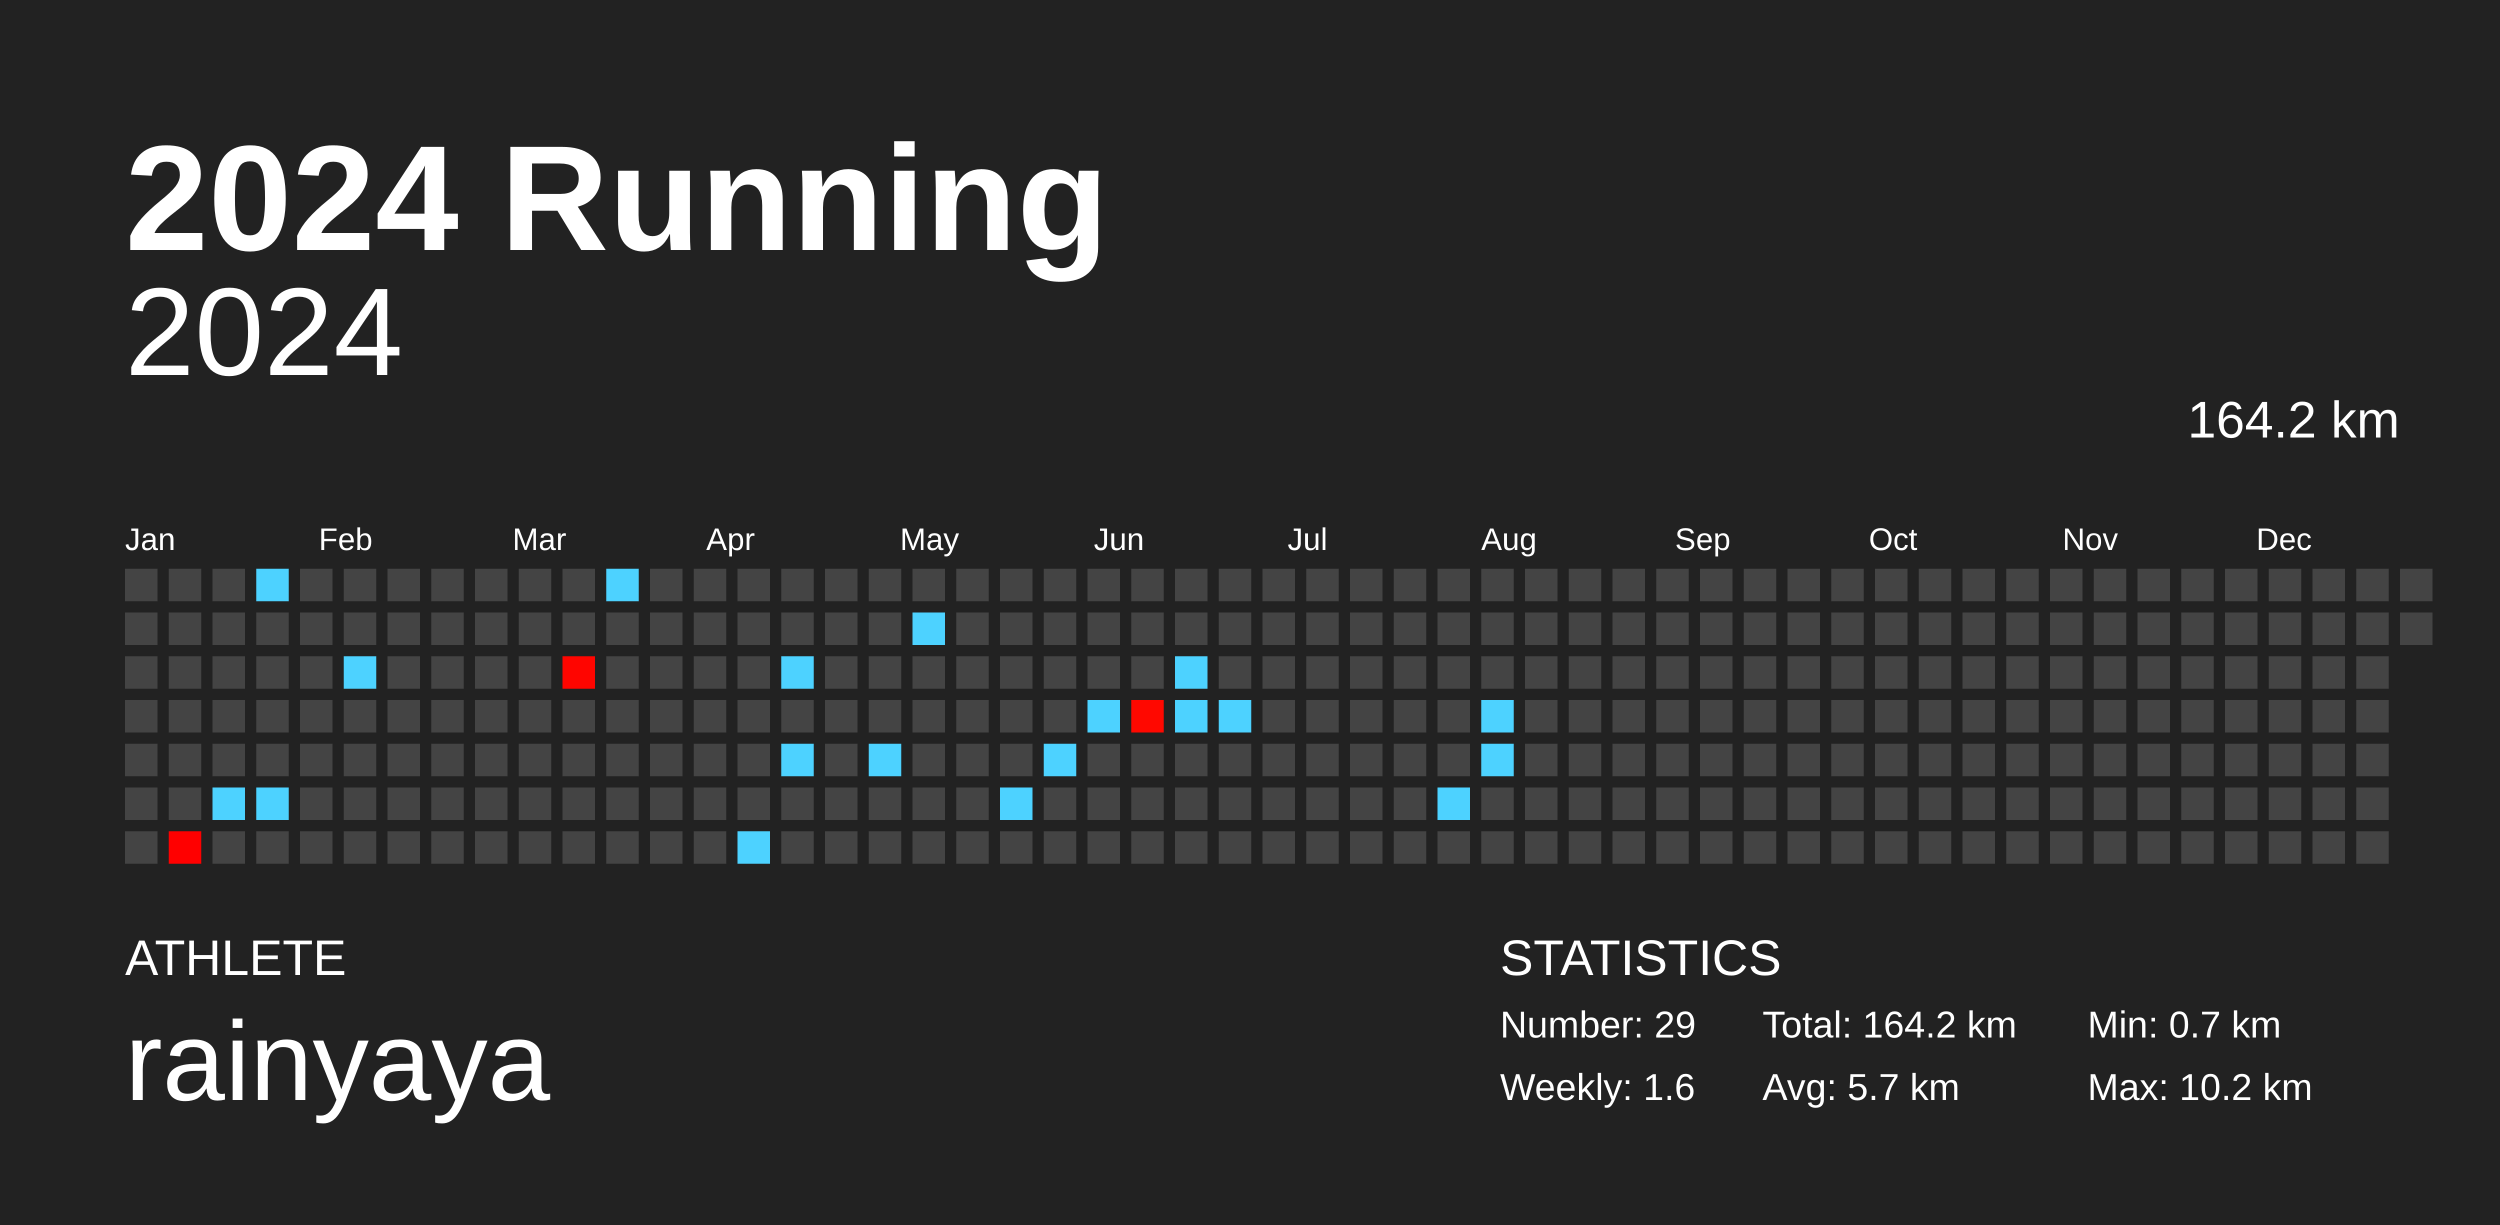
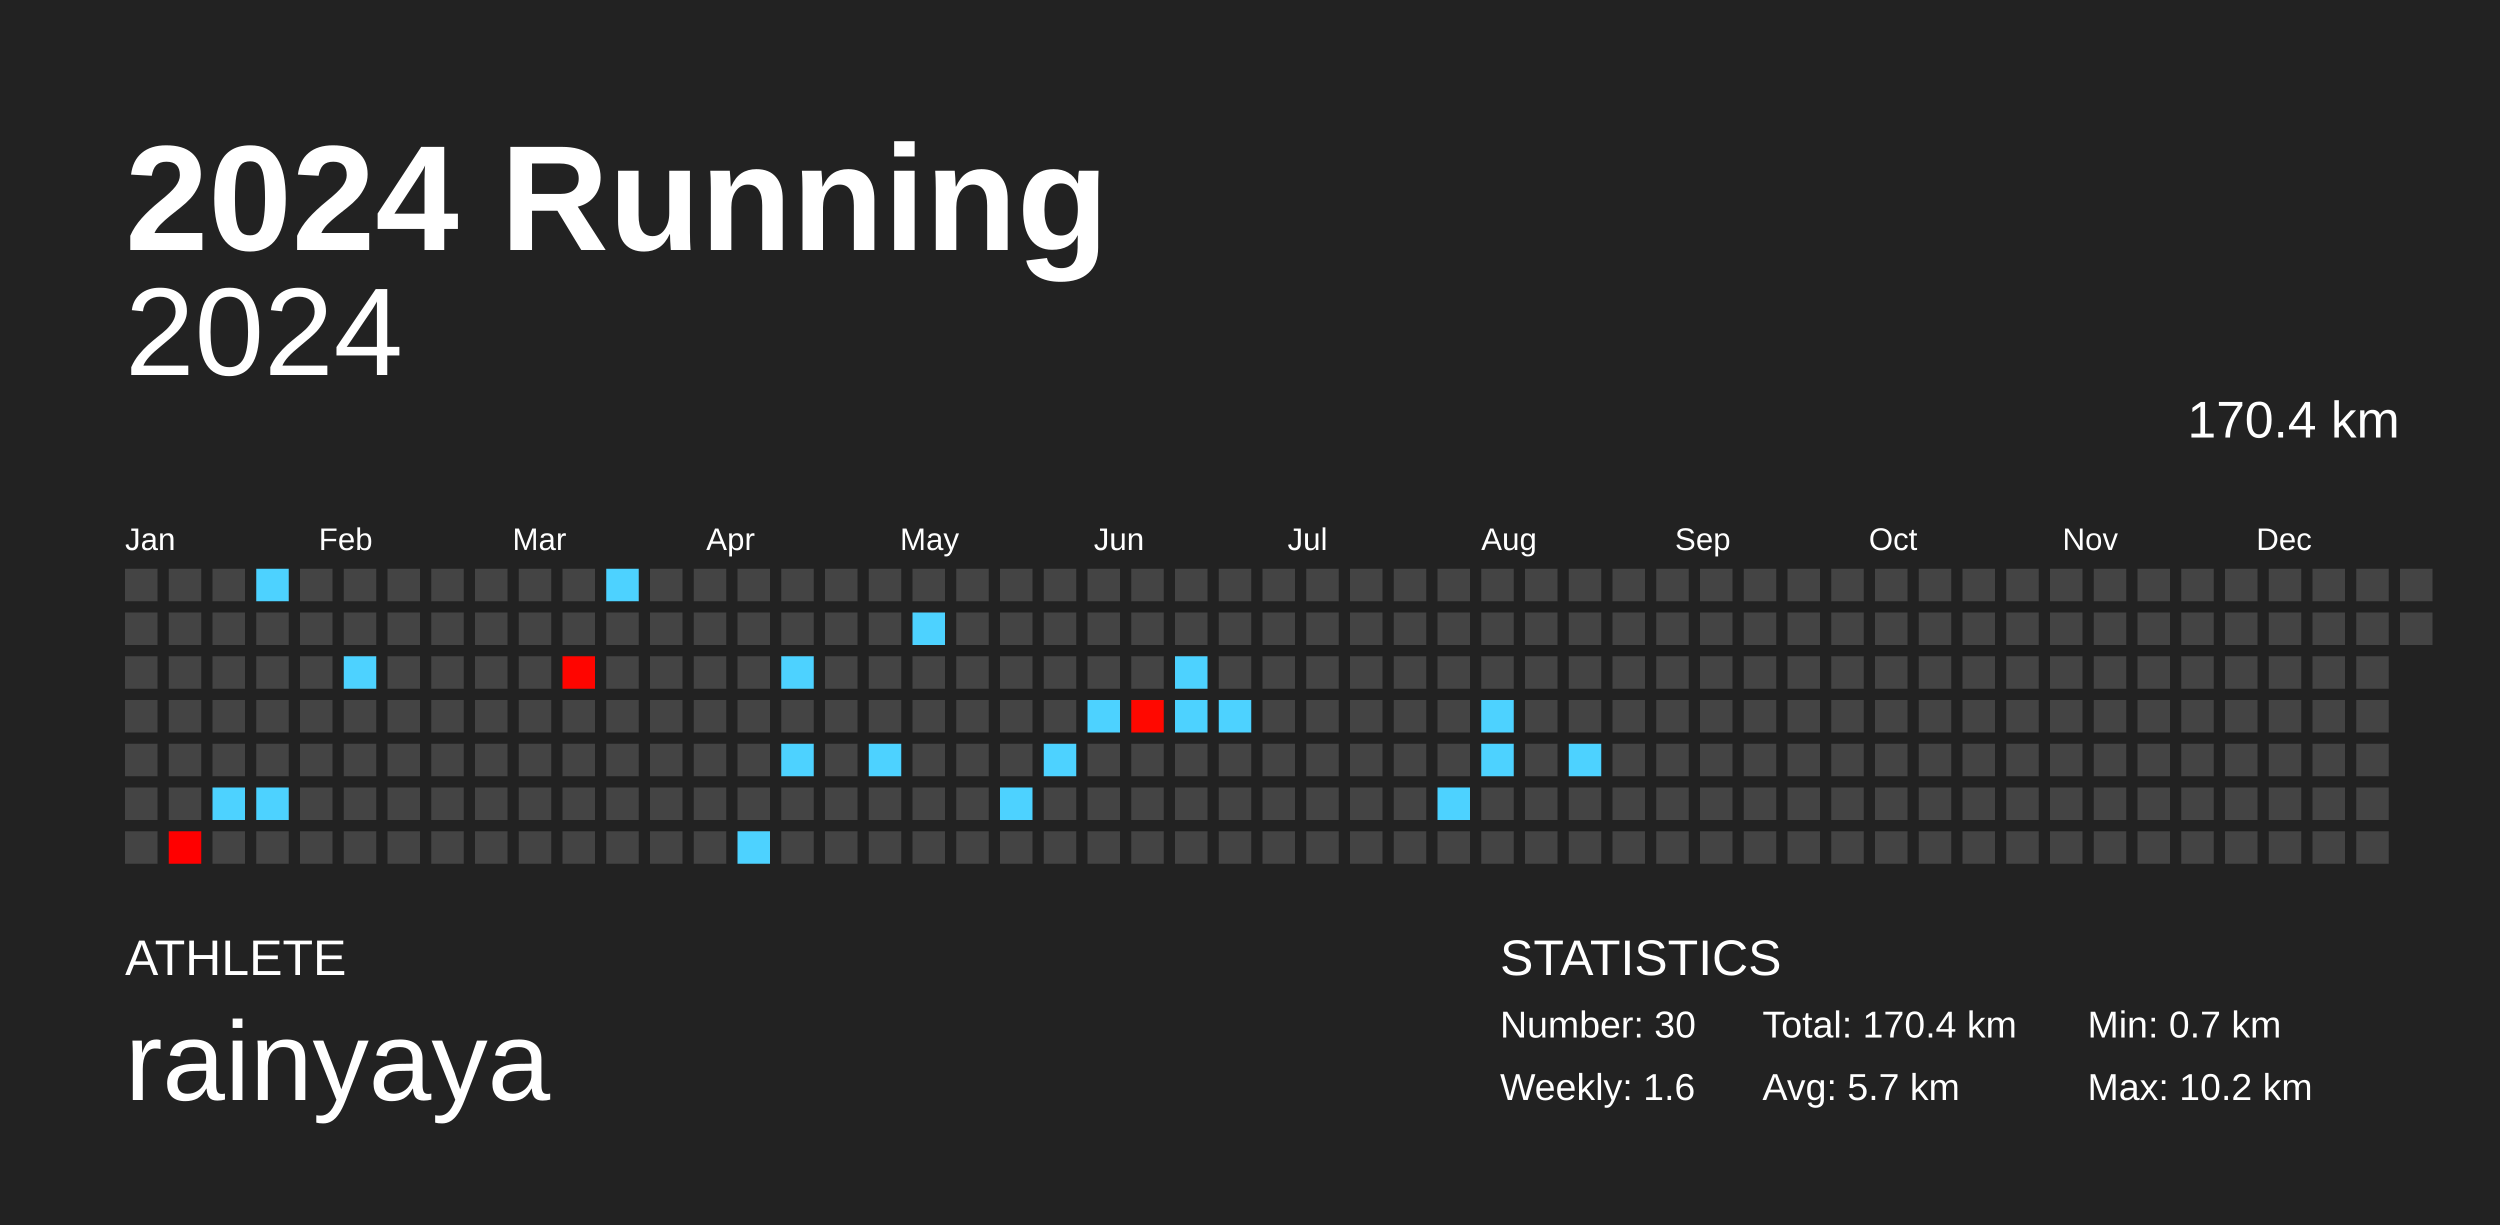
<svg xmlns="http://www.w3.org/2000/svg" baseProfile="full" height="98mm" version="1.1" viewBox="0,0,200,98" width="200mm">
  <defs />
  <rect fill="#222222" height="98" width="200" x="0" y="0" />
  <text fill="#FFFFFF" style="font-size:12px; font-family:Arial; font-weight:bold;" x="10" y="20">2024 Running</text>
  <text fill="#FFFFFF" style="font-size:4px; font-family:Arial" x="10" y="78">ATHLETE</text>
  <text fill="#FFFFFF" style="font-size:9px; font-family:Arial" x="10" y="88">rainyaya</text>
  <text fill="#FFFFFF" style="font-size:4px; font-family:Arial" x="120" y="78">STATISTICS</text>
-   <text fill="#FFFFFF" style="font-size:3px; font-family:Arial" x="120" y="83">Number: 29</text>
+   <text fill="#FFFFFF" style="font-size:3px; font-family:Arial" x="120" y="83">Number: 30</text>
  <text fill="#FFFFFF" style="font-size:3px; font-family:Arial" x="120" y="88">Weekly: 1.6</text>
-   <text fill="#FFFFFF" style="font-size:3px; font-family:Arial" x="141" y="83">Total: 164.2 km</text>
+   <text fill="#FFFFFF" style="font-size:3px; font-family:Arial" x="141" y="83">Total: 170.4 km</text>
  <text fill="#FFFFFF" style="font-size:3px; font-family:Arial" x="141" y="88">Avg: 5.7 km</text>
  <text fill="#FFFFFF" style="font-size:3px; font-family:Arial" x="167" y="83">Min: 0.7 km</text>
  <text fill="#FFFFFF" style="font-size:3px; font-family:Arial" x="167" y="88">Max: 10.2 km</text>
  <text alignment-baseline="hanging" fill="#FFFFFF" style="font-size:10.0px; font-family:Arial;" x="10" y="30">2024</text>
-   <text alignment-baseline="hanging" fill="#FFFFFF" style="font-size:4.125px; font-family:Arial;" x="175" y="35">164.2 km</text>
+   <text alignment-baseline="hanging" fill="#FFFFFF" style="font-size:4.125px; font-family:Arial;" x="175" y="35">170.4 km</text>
  <text fill="#FFFFFF" style="font-size:2.5px; font-family:Arial" x="10.0" y="44">Jan</text>
  <text fill="#FFFFFF" style="font-size:2.5px; font-family:Arial" x="25.5" y="44">Feb</text>
  <text fill="#FFFFFF" style="font-size:2.5px; font-family:Arial" x="41.0" y="44">Mar</text>
  <text fill="#FFFFFF" style="font-size:2.5px; font-family:Arial" x="56.5" y="44">Apr</text>
  <text fill="#FFFFFF" style="font-size:2.5px; font-family:Arial" x="72.0" y="44">May</text>
  <text fill="#FFFFFF" style="font-size:2.5px; font-family:Arial" x="87.5" y="44">Jun</text>
  <text fill="#FFFFFF" style="font-size:2.5px; font-family:Arial" x="103.0" y="44">Jul</text>
  <text fill="#FFFFFF" style="font-size:2.5px; font-family:Arial" x="118.5" y="44">Aug</text>
  <text fill="#FFFFFF" style="font-size:2.5px; font-family:Arial" x="134.0" y="44">Sep</text>
  <text fill="#FFFFFF" style="font-size:2.5px; font-family:Arial" x="149.5" y="44">Oct</text>
  <text fill="#FFFFFF" style="font-size:2.5px; font-family:Arial" x="165.0" y="44">Nov</text>
  <text fill="#FFFFFF" style="font-size:2.5px; font-family:Arial" x="180.5" y="44">Dec</text>
  <rect fill="#444444" height="2.6" width="2.6" x="10.0" y="45.5" />
  <rect fill="#444444" height="2.6" width="2.6" x="10.0" y="49.0" />
  <rect fill="#444444" height="2.6" width="2.6" x="10.0" y="52.5" />
  <rect fill="#444444" height="2.6" width="2.6" x="10.0" y="56.0" />
  <rect fill="#444444" height="2.6" width="2.6" x="10.0" y="59.5" />
  <rect fill="#444444" height="2.6" width="2.6" x="10.0" y="63.0" />
  <rect fill="#444444" height="2.6" width="2.6" x="10.0" y="66.5" />
  <rect fill="#444444" height="2.6" width="2.6" x="13.5" y="45.5" />
  <rect fill="#444444" height="2.6" width="2.6" x="13.5" y="49.0" />
  <rect fill="#444444" height="2.6" width="2.6" x="13.5" y="52.5" />
  <rect fill="#444444" height="2.6" width="2.6" x="13.5" y="56.0" />
  <rect fill="#444444" height="2.6" width="2.6" x="13.5" y="59.5" />
  <rect fill="#444444" height="2.6" width="2.6" x="13.5" y="63.0" />
  <rect fill="#ff0000" height="2.6" width="2.6" x="13.5" y="66.5" />
  <rect fill="#444444" height="2.6" width="2.6" x="17.0" y="45.5" />
  <rect fill="#444444" height="2.6" width="2.6" x="17.0" y="49.0" />
  <rect fill="#444444" height="2.6" width="2.6" x="17.0" y="52.5" />
  <rect fill="#444444" height="2.6" width="2.6" x="17.0" y="56.0" />
  <rect fill="#444444" height="2.6" width="2.6" x="17.0" y="59.5" />
  <rect fill="#4dd2ff" height="2.6" width="2.6" x="17.0" y="63.0" />
  <rect fill="#444444" height="2.6" width="2.6" x="17.0" y="66.5" />
  <rect fill="#4dd2ff" height="2.6" width="2.6" x="20.5" y="45.5" />
  <rect fill="#444444" height="2.6" width="2.6" x="20.5" y="49.0" />
  <rect fill="#444444" height="2.6" width="2.6" x="20.5" y="52.5" />
  <rect fill="#444444" height="2.6" width="2.6" x="20.5" y="56.0" />
  <rect fill="#444444" height="2.6" width="2.6" x="20.5" y="59.5" />
  <rect fill="#4dd2ff" height="2.6" width="2.6" x="20.5" y="63.0" />
  <rect fill="#444444" height="2.6" width="2.6" x="20.5" y="66.5" />
  <rect fill="#444444" height="2.6" width="2.6" x="24.0" y="45.5" />
  <rect fill="#444444" height="2.6" width="2.6" x="24.0" y="49.0" />
  <rect fill="#444444" height="2.6" width="2.6" x="24.0" y="52.5" />
  <rect fill="#444444" height="2.6" width="2.6" x="24.0" y="56.0" />
  <rect fill="#444444" height="2.6" width="2.6" x="24.0" y="59.5" />
  <rect fill="#444444" height="2.6" width="2.6" x="24.0" y="63.0" />
  <rect fill="#444444" height="2.6" width="2.6" x="24.0" y="66.5" />
  <rect fill="#444444" height="2.6" width="2.6" x="27.5" y="45.5" />
  <rect fill="#444444" height="2.6" width="2.6" x="27.5" y="49.0" />
  <rect fill="#4dd2ff" height="2.6" width="2.6" x="27.5" y="52.5" />
  <rect fill="#444444" height="2.6" width="2.6" x="27.5" y="56.0" />
  <rect fill="#444444" height="2.6" width="2.6" x="27.5" y="59.5" />
  <rect fill="#444444" height="2.6" width="2.6" x="27.5" y="63.0" />
  <rect fill="#444444" height="2.6" width="2.6" x="27.5" y="66.5" />
  <rect fill="#444444" height="2.6" width="2.6" x="31.0" y="45.5" />
  <rect fill="#444444" height="2.6" width="2.6" x="31.0" y="49.0" />
  <rect fill="#444444" height="2.6" width="2.6" x="31.0" y="52.5" />
  <rect fill="#444444" height="2.6" width="2.6" x="31.0" y="56.0" />
  <rect fill="#444444" height="2.6" width="2.6" x="31.0" y="59.5" />
  <rect fill="#444444" height="2.6" width="2.6" x="31.0" y="63.0" />
  <rect fill="#444444" height="2.6" width="2.6" x="31.0" y="66.5" />
  <rect fill="#444444" height="2.6" width="2.6" x="34.5" y="45.5" />
  <rect fill="#444444" height="2.6" width="2.6" x="34.5" y="49.0" />
  <rect fill="#444444" height="2.6" width="2.6" x="34.5" y="52.5" />
  <rect fill="#444444" height="2.6" width="2.6" x="34.5" y="56.0" />
  <rect fill="#444444" height="2.6" width="2.6" x="34.5" y="59.5" />
  <rect fill="#444444" height="2.6" width="2.6" x="34.5" y="63.0" />
  <rect fill="#444444" height="2.6" width="2.6" x="34.5" y="66.5" />
  <rect fill="#444444" height="2.6" width="2.6" x="38.0" y="45.5" />
  <rect fill="#444444" height="2.6" width="2.6" x="38.0" y="49.0" />
  <rect fill="#444444" height="2.6" width="2.6" x="38.0" y="52.5" />
  <rect fill="#444444" height="2.6" width="2.6" x="38.0" y="56.0" />
  <rect fill="#444444" height="2.6" width="2.6" x="38.0" y="59.5" />
  <rect fill="#444444" height="2.6" width="2.6" x="38.0" y="63.0" />
  <rect fill="#444444" height="2.6" width="2.6" x="38.0" y="66.5" />
  <rect fill="#444444" height="2.6" width="2.6" x="41.5" y="45.5" />
  <rect fill="#444444" height="2.6" width="2.6" x="41.5" y="49.0" />
  <rect fill="#444444" height="2.6" width="2.6" x="41.5" y="52.5" />
  <rect fill="#444444" height="2.6" width="2.6" x="41.5" y="56.0" />
  <rect fill="#444444" height="2.6" width="2.6" x="41.5" y="59.5" />
  <rect fill="#444444" height="2.6" width="2.6" x="41.5" y="63.0" />
  <rect fill="#444444" height="2.6" width="2.6" x="41.5" y="66.5" />
  <rect fill="#444444" height="2.6" width="2.6" x="45.0" y="45.5" />
  <rect fill="#444444" height="2.6" width="2.6" x="45.0" y="49.0" />
  <rect fill="#ff0500" height="2.6" width="2.6" x="45.0" y="52.5" />
  <rect fill="#444444" height="2.6" width="2.6" x="45.0" y="56.0" />
  <rect fill="#444444" height="2.6" width="2.6" x="45.0" y="59.5" />
  <rect fill="#444444" height="2.6" width="2.6" x="45.0" y="63.0" />
  <rect fill="#444444" height="2.6" width="2.6" x="45.0" y="66.5" />
  <rect fill="#4dd2ff" height="2.6" width="2.6" x="48.5" y="45.5" />
  <rect fill="#444444" height="2.6" width="2.6" x="48.5" y="49.0" />
  <rect fill="#444444" height="2.6" width="2.6" x="48.5" y="52.5" />
  <rect fill="#444444" height="2.6" width="2.6" x="48.5" y="56.0" />
  <rect fill="#444444" height="2.6" width="2.6" x="48.5" y="59.5" />
  <rect fill="#444444" height="2.6" width="2.6" x="48.5" y="63.0" />
  <rect fill="#444444" height="2.6" width="2.6" x="48.5" y="66.5" />
  <rect fill="#444444" height="2.6" width="2.6" x="52.0" y="45.5" />
  <rect fill="#444444" height="2.6" width="2.6" x="52.0" y="49.0" />
  <rect fill="#444444" height="2.6" width="2.6" x="52.0" y="52.5" />
  <rect fill="#444444" height="2.6" width="2.6" x="52.0" y="56.0" />
  <rect fill="#444444" height="2.6" width="2.6" x="52.0" y="59.5" />
  <rect fill="#444444" height="2.6" width="2.6" x="52.0" y="63.0" />
  <rect fill="#444444" height="2.6" width="2.6" x="52.0" y="66.5" />
  <rect fill="#444444" height="2.6" width="2.6" x="55.5" y="45.5" />
  <rect fill="#444444" height="2.6" width="2.6" x="55.5" y="49.0" />
  <rect fill="#444444" height="2.6" width="2.6" x="55.5" y="52.5" />
  <rect fill="#444444" height="2.6" width="2.6" x="55.5" y="56.0" />
  <rect fill="#444444" height="2.6" width="2.6" x="55.5" y="59.5" />
  <rect fill="#444444" height="2.6" width="2.6" x="55.5" y="63.0" />
  <rect fill="#444444" height="2.6" width="2.6" x="55.5" y="66.5" />
  <rect fill="#444444" height="2.6" width="2.6" x="59.0" y="45.5" />
  <rect fill="#444444" height="2.6" width="2.6" x="59.0" y="49.0" />
  <rect fill="#444444" height="2.6" width="2.6" x="59.0" y="52.5" />
  <rect fill="#444444" height="2.6" width="2.6" x="59.0" y="56.0" />
  <rect fill="#444444" height="2.6" width="2.6" x="59.0" y="59.5" />
  <rect fill="#444444" height="2.6" width="2.6" x="59.0" y="63.0" />
  <rect fill="#4dd2ff" height="2.6" width="2.6" x="59.0" y="66.5" />
  <rect fill="#444444" height="2.6" width="2.6" x="62.5" y="45.5" />
  <rect fill="#444444" height="2.6" width="2.6" x="62.5" y="49.0" />
  <rect fill="#4dd2ff" height="2.6" width="2.6" x="62.5" y="52.5" />
  <rect fill="#444444" height="2.6" width="2.6" x="62.5" y="56.0" />
  <rect fill="#4dd2ff" height="2.6" width="2.6" x="62.5" y="59.5" />
  <rect fill="#444444" height="2.6" width="2.6" x="62.5" y="63.0" />
  <rect fill="#444444" height="2.6" width="2.6" x="62.5" y="66.5" />
  <rect fill="#444444" height="2.6" width="2.6" x="66.0" y="45.5" />
  <rect fill="#444444" height="2.6" width="2.6" x="66.0" y="49.0" />
  <rect fill="#444444" height="2.6" width="2.6" x="66.0" y="52.5" />
  <rect fill="#444444" height="2.6" width="2.6" x="66.0" y="56.0" />
  <rect fill="#444444" height="2.6" width="2.6" x="66.0" y="59.5" />
  <rect fill="#444444" height="2.6" width="2.6" x="66.0" y="63.0" />
  <rect fill="#444444" height="2.6" width="2.6" x="66.0" y="66.5" />
  <rect fill="#444444" height="2.6" width="2.6" x="69.5" y="45.5" />
  <rect fill="#444444" height="2.6" width="2.6" x="69.5" y="49.0" />
  <rect fill="#444444" height="2.6" width="2.6" x="69.5" y="52.5" />
  <rect fill="#444444" height="2.6" width="2.6" x="69.5" y="56.0" />
  <rect fill="#4dd2ff" height="2.6" width="2.6" x="69.5" y="59.5" />
  <rect fill="#444444" height="2.6" width="2.6" x="69.5" y="63.0" />
  <rect fill="#444444" height="2.6" width="2.6" x="69.5" y="66.5" />
  <rect fill="#444444" height="2.6" width="2.6" x="73.0" y="45.5" />
  <rect fill="#4dd2ff" height="2.6" width="2.6" x="73.0" y="49.0" />
  <rect fill="#444444" height="2.6" width="2.6" x="73.0" y="52.5" />
  <rect fill="#444444" height="2.6" width="2.6" x="73.0" y="56.0" />
  <rect fill="#444444" height="2.6" width="2.6" x="73.0" y="59.5" />
  <rect fill="#444444" height="2.6" width="2.6" x="73.0" y="63.0" />
  <rect fill="#444444" height="2.6" width="2.6" x="73.0" y="66.5" />
  <rect fill="#444444" height="2.6" width="2.6" x="76.5" y="45.5" />
  <rect fill="#444444" height="2.6" width="2.6" x="76.5" y="49.0" />
  <rect fill="#444444" height="2.6" width="2.6" x="76.5" y="52.5" />
  <rect fill="#444444" height="2.6" width="2.6" x="76.5" y="56.0" />
  <rect fill="#444444" height="2.6" width="2.6" x="76.5" y="59.5" />
  <rect fill="#444444" height="2.6" width="2.6" x="76.5" y="63.0" />
  <rect fill="#444444" height="2.6" width="2.6" x="76.5" y="66.5" />
  <rect fill="#444444" height="2.6" width="2.6" x="80.0" y="45.5" />
  <rect fill="#444444" height="2.6" width="2.6" x="80.0" y="49.0" />
  <rect fill="#444444" height="2.6" width="2.6" x="80.0" y="52.5" />
  <rect fill="#444444" height="2.6" width="2.6" x="80.0" y="56.0" />
  <rect fill="#444444" height="2.6" width="2.6" x="80.0" y="59.5" />
  <rect fill="#4dd2ff" height="2.6" width="2.6" x="80.0" y="63.0" />
  <rect fill="#444444" height="2.6" width="2.6" x="80.0" y="66.5" />
  <rect fill="#444444" height="2.6" width="2.6" x="83.5" y="45.5" />
  <rect fill="#444444" height="2.6" width="2.6" x="83.5" y="49.0" />
  <rect fill="#444444" height="2.6" width="2.6" x="83.5" y="52.5" />
  <rect fill="#444444" height="2.6" width="2.6" x="83.5" y="56.0" />
  <rect fill="#4dd2ff" height="2.6" width="2.6" x="83.5" y="59.5" />
  <rect fill="#444444" height="2.6" width="2.6" x="83.5" y="63.0" />
  <rect fill="#444444" height="2.6" width="2.6" x="83.5" y="66.5" />
  <rect fill="#444444" height="2.6" width="2.6" x="87.0" y="45.5" />
  <rect fill="#444444" height="2.6" width="2.6" x="87.0" y="49.0" />
  <rect fill="#444444" height="2.6" width="2.6" x="87.0" y="52.5" />
  <rect fill="#4dd2ff" height="2.6" width="2.6" x="87.0" y="56.0" />
  <rect fill="#444444" height="2.6" width="2.6" x="87.0" y="59.5" />
  <rect fill="#444444" height="2.6" width="2.6" x="87.0" y="63.0" />
  <rect fill="#444444" height="2.6" width="2.6" x="87.0" y="66.5" />
  <rect fill="#444444" height="2.6" width="2.6" x="90.5" y="45.5" />
  <rect fill="#444444" height="2.6" width="2.6" x="90.5" y="49.0" />
  <rect fill="#444444" height="2.6" width="2.6" x="90.5" y="52.5" />
  <rect fill="#ff0800" height="2.6" width="2.6" x="90.5" y="56.0" />
  <rect fill="#444444" height="2.6" width="2.6" x="90.5" y="59.5" />
  <rect fill="#444444" height="2.6" width="2.6" x="90.5" y="63.0" />
  <rect fill="#444444" height="2.6" width="2.6" x="90.5" y="66.5" />
  <rect fill="#444444" height="2.6" width="2.6" x="94.0" y="45.5" />
  <rect fill="#444444" height="2.6" width="2.6" x="94.0" y="49.0" />
  <rect fill="#4dd2ff" height="2.6" width="2.6" x="94.0" y="52.5" />
  <rect fill="#4dd2ff" height="2.6" width="2.6" x="94.0" y="56.0" />
  <rect fill="#444444" height="2.6" width="2.6" x="94.0" y="59.5" />
  <rect fill="#444444" height="2.6" width="2.6" x="94.0" y="63.0" />
  <rect fill="#444444" height="2.6" width="2.6" x="94.0" y="66.5" />
  <rect fill="#444444" height="2.6" width="2.6" x="97.5" y="45.5" />
  <rect fill="#444444" height="2.6" width="2.6" x="97.5" y="49.0" />
  <rect fill="#444444" height="2.6" width="2.6" x="97.5" y="52.5" />
  <rect fill="#4dd2ff" height="2.6" width="2.6" x="97.5" y="56.0" />
  <rect fill="#444444" height="2.6" width="2.6" x="97.5" y="59.5" />
  <rect fill="#444444" height="2.6" width="2.6" x="97.5" y="63.0" />
  <rect fill="#444444" height="2.6" width="2.6" x="97.5" y="66.5" />
  <rect fill="#444444" height="2.6" width="2.6" x="101.0" y="45.5" />
  <rect fill="#444444" height="2.6" width="2.6" x="101.0" y="49.0" />
  <rect fill="#444444" height="2.6" width="2.6" x="101.0" y="52.5" />
  <rect fill="#444444" height="2.6" width="2.6" x="101.0" y="56.0" />
  <rect fill="#444444" height="2.6" width="2.6" x="101.0" y="59.5" />
  <rect fill="#444444" height="2.6" width="2.6" x="101.0" y="63.0" />
  <rect fill="#444444" height="2.6" width="2.6" x="101.0" y="66.5" />
  <rect fill="#444444" height="2.6" width="2.6" x="104.5" y="45.5" />
  <rect fill="#444444" height="2.6" width="2.6" x="104.5" y="49.0" />
  <rect fill="#444444" height="2.6" width="2.6" x="104.5" y="52.5" />
  <rect fill="#444444" height="2.6" width="2.6" x="104.5" y="56.0" />
  <rect fill="#444444" height="2.6" width="2.6" x="104.5" y="59.5" />
  <rect fill="#444444" height="2.6" width="2.6" x="104.5" y="63.0" />
  <rect fill="#444444" height="2.6" width="2.6" x="104.5" y="66.5" />
  <rect fill="#444444" height="2.6" width="2.6" x="108.0" y="45.5" />
  <rect fill="#444444" height="2.6" width="2.6" x="108.0" y="49.0" />
  <rect fill="#444444" height="2.6" width="2.6" x="108.0" y="52.5" />
  <rect fill="#444444" height="2.6" width="2.6" x="108.0" y="56.0" />
  <rect fill="#444444" height="2.6" width="2.6" x="108.0" y="59.5" />
  <rect fill="#444444" height="2.6" width="2.6" x="108.0" y="63.0" />
  <rect fill="#444444" height="2.6" width="2.6" x="108.0" y="66.5" />
  <rect fill="#444444" height="2.6" width="2.6" x="111.5" y="45.5" />
  <rect fill="#444444" height="2.6" width="2.6" x="111.5" y="49.0" />
  <rect fill="#444444" height="2.6" width="2.6" x="111.5" y="52.5" />
  <rect fill="#444444" height="2.6" width="2.6" x="111.5" y="56.0" />
  <rect fill="#444444" height="2.6" width="2.6" x="111.5" y="59.5" />
  <rect fill="#444444" height="2.6" width="2.6" x="111.5" y="63.0" />
  <rect fill="#444444" height="2.6" width="2.6" x="111.5" y="66.5" />
  <rect fill="#444444" height="2.6" width="2.6" x="115.0" y="45.5" />
  <rect fill="#444444" height="2.6" width="2.6" x="115.0" y="49.0" />
  <rect fill="#444444" height="2.6" width="2.6" x="115.0" y="52.5" />
  <rect fill="#444444" height="2.6" width="2.6" x="115.0" y="56.0" />
  <rect fill="#444444" height="2.6" width="2.6" x="115.0" y="59.5" />
  <rect fill="#4dd2ff" height="2.6" width="2.6" x="115.0" y="63.0" />
  <rect fill="#444444" height="2.6" width="2.6" x="115.0" y="66.5" />
  <rect fill="#444444" height="2.6" width="2.6" x="118.5" y="45.5" />
  <rect fill="#444444" height="2.6" width="2.6" x="118.5" y="49.0" />
  <rect fill="#444444" height="2.6" width="2.6" x="118.5" y="52.5" />
  <rect fill="#4dd2ff" height="2.6" width="2.6" x="118.5" y="56.0" />
  <rect fill="#4dd2ff" height="2.6" width="2.6" x="118.5" y="59.5" />
  <rect fill="#444444" height="2.6" width="2.6" x="118.5" y="63.0" />
  <rect fill="#444444" height="2.6" width="2.6" x="118.5" y="66.5" />
  <rect fill="#444444" height="2.6" width="2.6" x="122.0" y="45.5" />
  <rect fill="#444444" height="2.6" width="2.6" x="122.0" y="49.0" />
  <rect fill="#444444" height="2.6" width="2.6" x="122.0" y="52.5" />
  <rect fill="#444444" height="2.6" width="2.6" x="122.0" y="56.0" />
  <rect fill="#444444" height="2.6" width="2.6" x="122.0" y="59.5" />
  <rect fill="#444444" height="2.6" width="2.6" x="122.0" y="63.0" />
  <rect fill="#444444" height="2.6" width="2.6" x="122.0" y="66.5" />
  <rect fill="#444444" height="2.6" width="2.6" x="125.5" y="45.5" />
  <rect fill="#444444" height="2.6" width="2.6" x="125.5" y="49.0" />
  <rect fill="#444444" height="2.6" width="2.6" x="125.5" y="52.5" />
  <rect fill="#444444" height="2.6" width="2.6" x="125.5" y="56.0" />
-   <rect fill="#444444" height="2.6" width="2.6" x="125.5" y="59.5" />
+   <rect fill="#4dd2ff" height="2.6" width="2.6" x="125.5" y="59.5" />
  <rect fill="#444444" height="2.6" width="2.6" x="125.5" y="63.0" />
  <rect fill="#444444" height="2.6" width="2.6" x="125.5" y="66.5" />
  <rect fill="#444444" height="2.6" width="2.6" x="129.0" y="45.5" />
  <rect fill="#444444" height="2.6" width="2.6" x="129.0" y="49.0" />
  <rect fill="#444444" height="2.6" width="2.6" x="129.0" y="52.5" />
  <rect fill="#444444" height="2.6" width="2.6" x="129.0" y="56.0" />
  <rect fill="#444444" height="2.6" width="2.6" x="129.0" y="59.5" />
  <rect fill="#444444" height="2.6" width="2.6" x="129.0" y="63.0" />
  <rect fill="#444444" height="2.6" width="2.6" x="129.0" y="66.5" />
  <rect fill="#444444" height="2.6" width="2.6" x="132.5" y="45.5" />
  <rect fill="#444444" height="2.6" width="2.6" x="132.5" y="49.0" />
  <rect fill="#444444" height="2.6" width="2.6" x="132.5" y="52.5" />
  <rect fill="#444444" height="2.6" width="2.6" x="132.5" y="56.0" />
  <rect fill="#444444" height="2.6" width="2.6" x="132.5" y="59.5" />
  <rect fill="#444444" height="2.6" width="2.6" x="132.5" y="63.0" />
  <rect fill="#444444" height="2.6" width="2.6" x="132.5" y="66.5" />
  <rect fill="#444444" height="2.6" width="2.6" x="136.0" y="45.5" />
  <rect fill="#444444" height="2.6" width="2.6" x="136.0" y="49.0" />
  <rect fill="#444444" height="2.6" width="2.6" x="136.0" y="52.5" />
  <rect fill="#444444" height="2.6" width="2.6" x="136.0" y="56.0" />
  <rect fill="#444444" height="2.6" width="2.6" x="136.0" y="59.5" />
  <rect fill="#444444" height="2.6" width="2.6" x="136.0" y="63.0" />
  <rect fill="#444444" height="2.6" width="2.6" x="136.0" y="66.5" />
  <rect fill="#444444" height="2.6" width="2.6" x="139.5" y="45.5" />
  <rect fill="#444444" height="2.6" width="2.6" x="139.5" y="49.0" />
  <rect fill="#444444" height="2.6" width="2.6" x="139.5" y="52.5" />
  <rect fill="#444444" height="2.6" width="2.6" x="139.5" y="56.0" />
  <rect fill="#444444" height="2.6" width="2.6" x="139.5" y="59.5" />
  <rect fill="#444444" height="2.6" width="2.6" x="139.5" y="63.0" />
  <rect fill="#444444" height="2.6" width="2.6" x="139.5" y="66.5" />
  <rect fill="#444444" height="2.6" width="2.6" x="143.0" y="45.5" />
  <rect fill="#444444" height="2.6" width="2.6" x="143.0" y="49.0" />
  <rect fill="#444444" height="2.6" width="2.6" x="143.0" y="52.5" />
  <rect fill="#444444" height="2.6" width="2.6" x="143.0" y="56.0" />
  <rect fill="#444444" height="2.6" width="2.6" x="143.0" y="59.5" />
  <rect fill="#444444" height="2.6" width="2.6" x="143.0" y="63.0" />
  <rect fill="#444444" height="2.6" width="2.6" x="143.0" y="66.5" />
  <rect fill="#444444" height="2.6" width="2.6" x="146.5" y="45.5" />
  <rect fill="#444444" height="2.6" width="2.6" x="146.5" y="49.0" />
  <rect fill="#444444" height="2.6" width="2.6" x="146.5" y="52.5" />
  <rect fill="#444444" height="2.6" width="2.6" x="146.5" y="56.0" />
  <rect fill="#444444" height="2.6" width="2.6" x="146.5" y="59.5" />
  <rect fill="#444444" height="2.6" width="2.6" x="146.5" y="63.0" />
  <rect fill="#444444" height="2.6" width="2.6" x="146.5" y="66.5" />
  <rect fill="#444444" height="2.6" width="2.6" x="150.0" y="45.5" />
  <rect fill="#444444" height="2.6" width="2.6" x="150.0" y="49.0" />
  <rect fill="#444444" height="2.6" width="2.6" x="150.0" y="52.5" />
  <rect fill="#444444" height="2.6" width="2.6" x="150.0" y="56.0" />
  <rect fill="#444444" height="2.6" width="2.6" x="150.0" y="59.5" />
  <rect fill="#444444" height="2.6" width="2.6" x="150.0" y="63.0" />
  <rect fill="#444444" height="2.6" width="2.6" x="150.0" y="66.5" />
  <rect fill="#444444" height="2.6" width="2.6" x="153.5" y="45.5" />
  <rect fill="#444444" height="2.6" width="2.6" x="153.5" y="49.0" />
  <rect fill="#444444" height="2.6" width="2.6" x="153.5" y="52.5" />
  <rect fill="#444444" height="2.6" width="2.6" x="153.5" y="56.0" />
  <rect fill="#444444" height="2.6" width="2.6" x="153.5" y="59.5" />
  <rect fill="#444444" height="2.6" width="2.6" x="153.5" y="63.0" />
  <rect fill="#444444" height="2.6" width="2.6" x="153.5" y="66.5" />
  <rect fill="#444444" height="2.6" width="2.6" x="157.0" y="45.5" />
  <rect fill="#444444" height="2.6" width="2.6" x="157.0" y="49.0" />
  <rect fill="#444444" height="2.6" width="2.6" x="157.0" y="52.5" />
  <rect fill="#444444" height="2.6" width="2.6" x="157.0" y="56.0" />
  <rect fill="#444444" height="2.6" width="2.6" x="157.0" y="59.5" />
  <rect fill="#444444" height="2.6" width="2.6" x="157.0" y="63.0" />
  <rect fill="#444444" height="2.6" width="2.6" x="157.0" y="66.5" />
  <rect fill="#444444" height="2.6" width="2.6" x="160.5" y="45.5" />
  <rect fill="#444444" height="2.6" width="2.6" x="160.5" y="49.0" />
  <rect fill="#444444" height="2.6" width="2.6" x="160.5" y="52.5" />
  <rect fill="#444444" height="2.6" width="2.6" x="160.5" y="56.0" />
  <rect fill="#444444" height="2.6" width="2.6" x="160.5" y="59.5" />
  <rect fill="#444444" height="2.6" width="2.6" x="160.5" y="63.0" />
  <rect fill="#444444" height="2.6" width="2.6" x="160.5" y="66.5" />
  <rect fill="#444444" height="2.6" width="2.6" x="164.0" y="45.5" />
  <rect fill="#444444" height="2.6" width="2.6" x="164.0" y="49.0" />
  <rect fill="#444444" height="2.6" width="2.6" x="164.0" y="52.5" />
  <rect fill="#444444" height="2.6" width="2.6" x="164.0" y="56.0" />
  <rect fill="#444444" height="2.6" width="2.6" x="164.0" y="59.5" />
  <rect fill="#444444" height="2.6" width="2.6" x="164.0" y="63.0" />
  <rect fill="#444444" height="2.6" width="2.6" x="164.0" y="66.5" />
  <rect fill="#444444" height="2.6" width="2.6" x="167.5" y="45.5" />
  <rect fill="#444444" height="2.6" width="2.6" x="167.5" y="49.0" />
  <rect fill="#444444" height="2.6" width="2.6" x="167.5" y="52.5" />
  <rect fill="#444444" height="2.6" width="2.6" x="167.5" y="56.0" />
  <rect fill="#444444" height="2.6" width="2.6" x="167.5" y="59.5" />
  <rect fill="#444444" height="2.6" width="2.6" x="167.5" y="63.0" />
  <rect fill="#444444" height="2.6" width="2.6" x="167.5" y="66.5" />
  <rect fill="#444444" height="2.6" width="2.6" x="171.0" y="45.5" />
  <rect fill="#444444" height="2.6" width="2.6" x="171.0" y="49.0" />
  <rect fill="#444444" height="2.6" width="2.6" x="171.0" y="52.5" />
  <rect fill="#444444" height="2.6" width="2.6" x="171.0" y="56.0" />
  <rect fill="#444444" height="2.6" width="2.6" x="171.0" y="59.5" />
  <rect fill="#444444" height="2.6" width="2.6" x="171.0" y="63.0" />
  <rect fill="#444444" height="2.6" width="2.6" x="171.0" y="66.5" />
  <rect fill="#444444" height="2.6" width="2.6" x="174.5" y="45.5" />
  <rect fill="#444444" height="2.6" width="2.6" x="174.5" y="49.0" />
  <rect fill="#444444" height="2.6" width="2.6" x="174.5" y="52.5" />
  <rect fill="#444444" height="2.6" width="2.6" x="174.5" y="56.0" />
  <rect fill="#444444" height="2.6" width="2.6" x="174.5" y="59.5" />
  <rect fill="#444444" height="2.6" width="2.6" x="174.5" y="63.0" />
  <rect fill="#444444" height="2.6" width="2.6" x="174.5" y="66.5" />
  <rect fill="#444444" height="2.6" width="2.6" x="178.0" y="45.5" />
  <rect fill="#444444" height="2.6" width="2.6" x="178.0" y="49.0" />
  <rect fill="#444444" height="2.6" width="2.6" x="178.0" y="52.5" />
  <rect fill="#444444" height="2.6" width="2.6" x="178.0" y="56.0" />
  <rect fill="#444444" height="2.6" width="2.6" x="178.0" y="59.5" />
  <rect fill="#444444" height="2.6" width="2.6" x="178.0" y="63.0" />
  <rect fill="#444444" height="2.6" width="2.6" x="178.0" y="66.5" />
  <rect fill="#444444" height="2.6" width="2.6" x="181.5" y="45.5" />
  <rect fill="#444444" height="2.6" width="2.6" x="181.5" y="49.0" />
  <rect fill="#444444" height="2.6" width="2.6" x="181.5" y="52.5" />
  <rect fill="#444444" height="2.6" width="2.6" x="181.5" y="56.0" />
  <rect fill="#444444" height="2.6" width="2.6" x="181.5" y="59.5" />
  <rect fill="#444444" height="2.6" width="2.6" x="181.5" y="63.0" />
  <rect fill="#444444" height="2.6" width="2.6" x="181.5" y="66.5" />
  <rect fill="#444444" height="2.6" width="2.6" x="185.0" y="45.5" />
  <rect fill="#444444" height="2.6" width="2.6" x="185.0" y="49.0" />
  <rect fill="#444444" height="2.6" width="2.6" x="185.0" y="52.5" />
  <rect fill="#444444" height="2.6" width="2.6" x="185.0" y="56.0" />
  <rect fill="#444444" height="2.6" width="2.6" x="185.0" y="59.5" />
  <rect fill="#444444" height="2.6" width="2.6" x="185.0" y="63.0" />
  <rect fill="#444444" height="2.6" width="2.6" x="185.0" y="66.5" />
  <rect fill="#444444" height="2.6" width="2.6" x="188.5" y="45.5" />
  <rect fill="#444444" height="2.6" width="2.6" x="188.5" y="49.0" />
  <rect fill="#444444" height="2.6" width="2.6" x="188.5" y="52.5" />
  <rect fill="#444444" height="2.6" width="2.6" x="188.5" y="56.0" />
  <rect fill="#444444" height="2.6" width="2.6" x="188.5" y="59.5" />
  <rect fill="#444444" height="2.6" width="2.6" x="188.5" y="63.0" />
  <rect fill="#444444" height="2.6" width="2.6" x="188.5" y="66.5" />
  <rect fill="#444444" height="2.6" width="2.6" x="192.0" y="45.5" />
  <rect fill="#444444" height="2.6" width="2.6" x="192.0" y="49.0" />
</svg>
